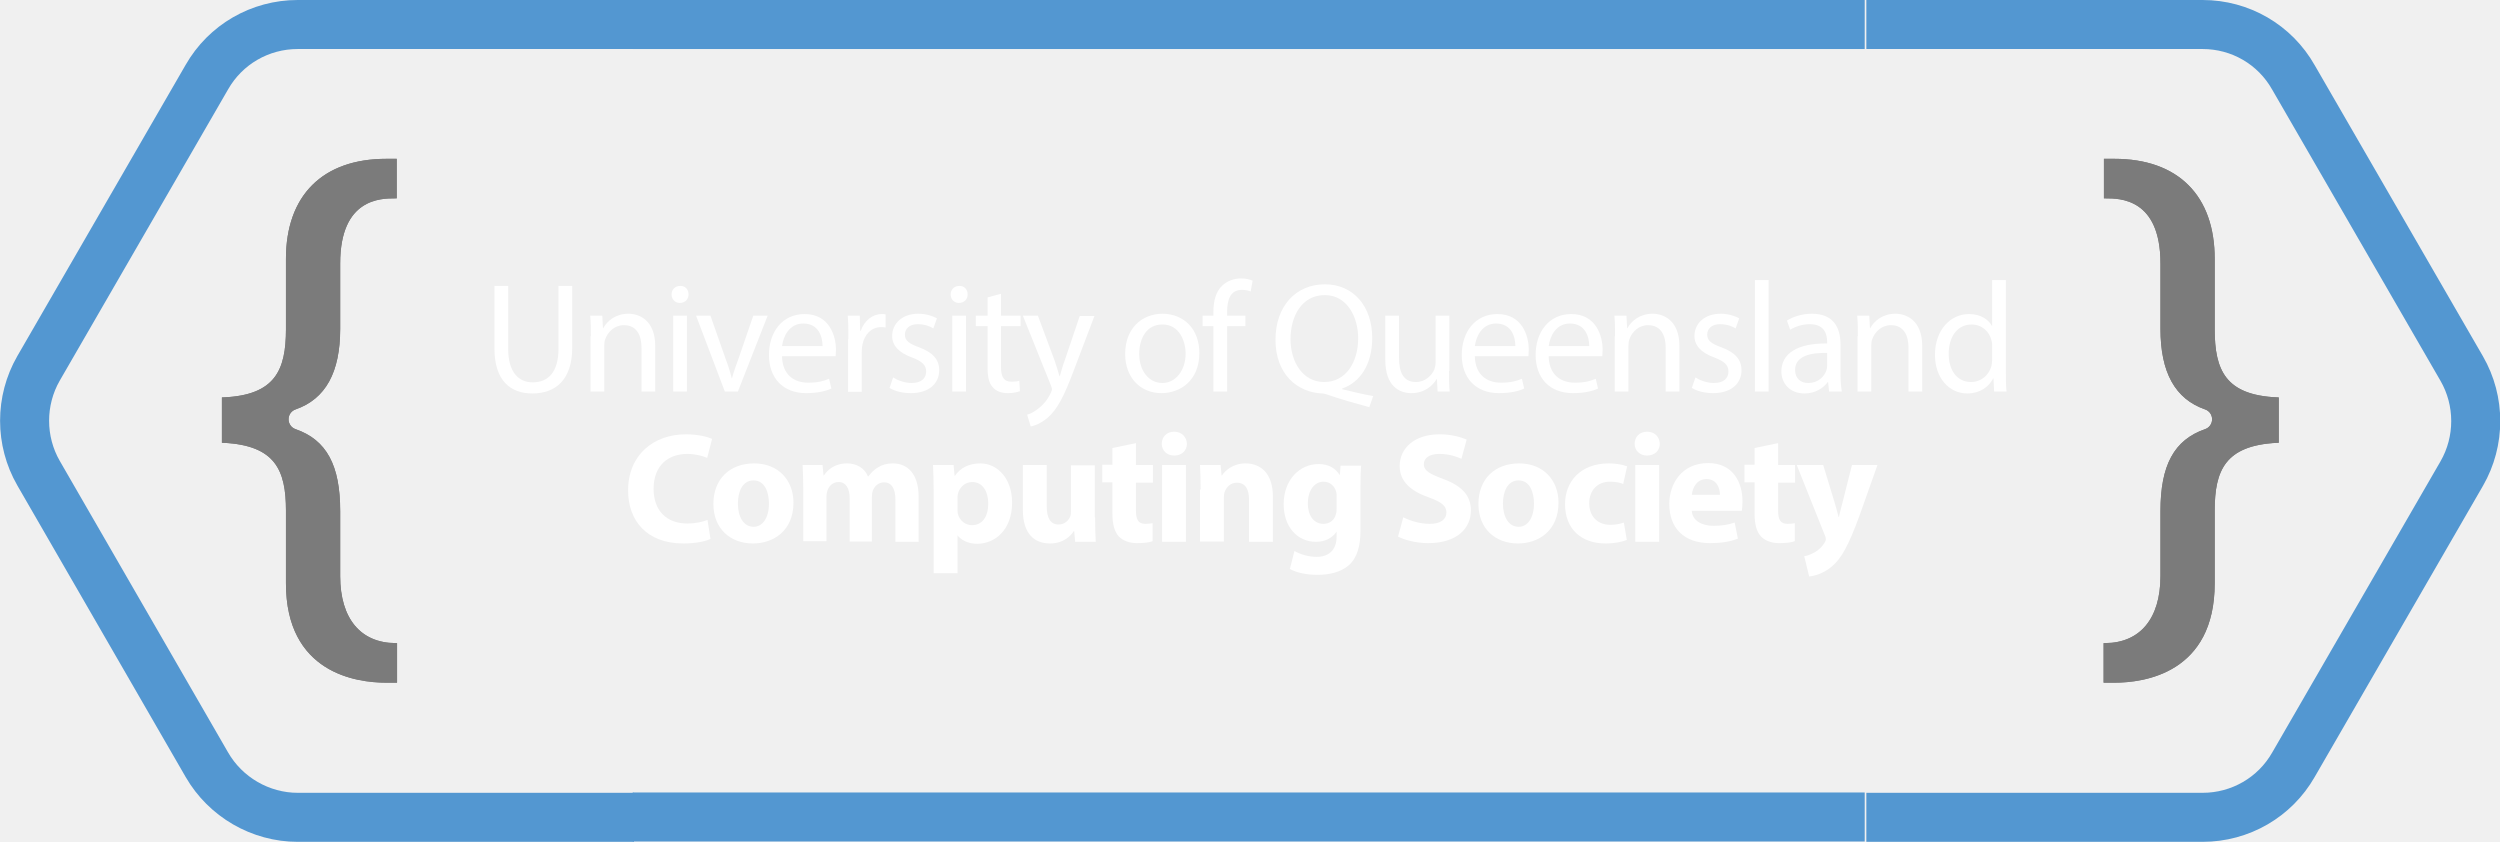
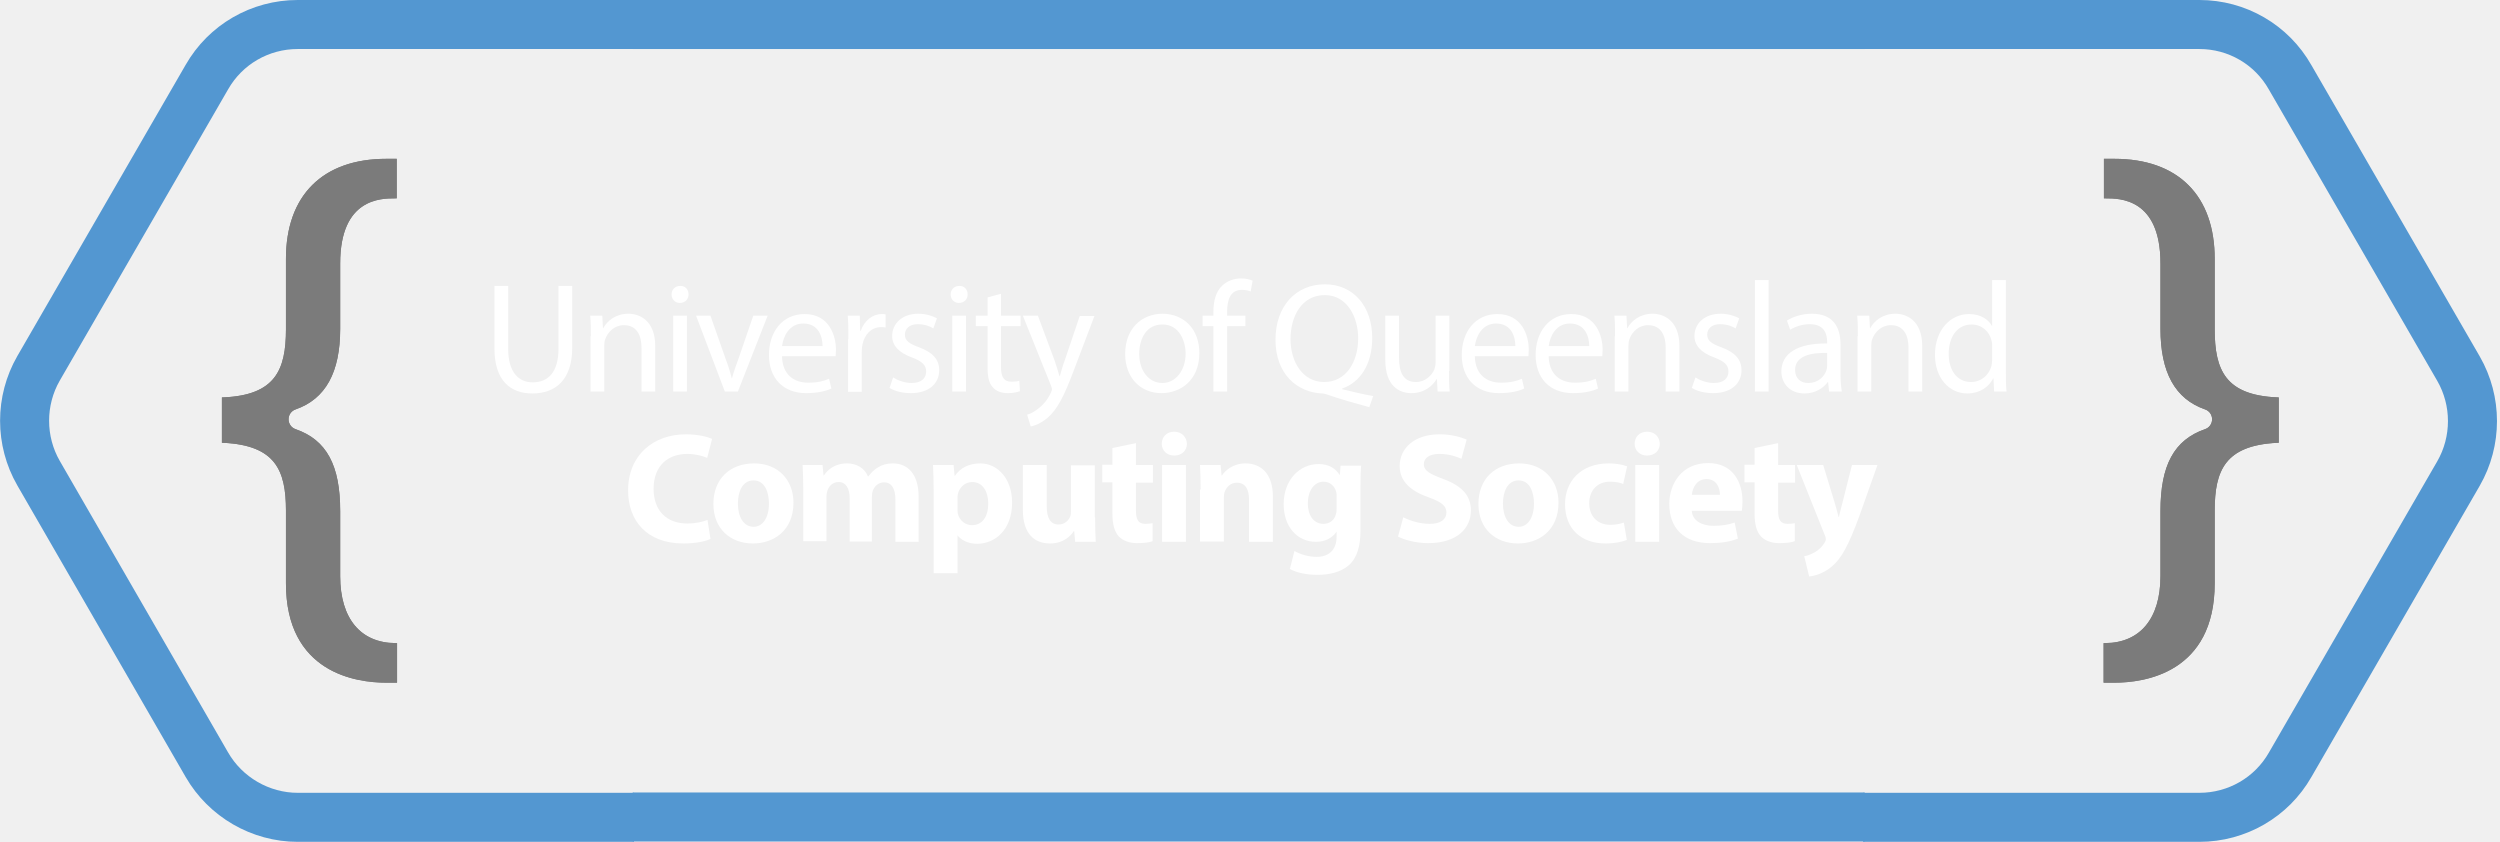
<svg xmlns="http://www.w3.org/2000/svg" version="1.1" x="0px" y="0px" viewBox="0 0 765 257.6" enable-background="new 0 0 765 257.6" xml:space="preserve">
  <g id="Layer_3">
</g>
  <g id="Layer_1">
    <g>
      <path fill="none" stroke="#5397D1" stroke-width="15" stroke-miterlimit="10" d="M273.3,144.9" />
      <path fill="none" stroke="#5397D1" stroke-width="15" stroke-miterlimit="10" d="M194,7.5H91.1c-11.5,0-22.1,6.1-27.8,16.1    l-51.5,89.1c-5.7,9.9-5.7,22.2,0,32.1L63.3,234c5.7,9.9,16.4,16.1,27.8,16.1H194" />
    </g>
    <g>
      <g>
        <path fill="#7B7B7B" stroke="#7B7B7B" stroke-miterlimit="10" d="M644.2,208.4v-11.1c11-0.1,17.4-7.8,17.4-21v-19.9     c0-13.9,4.1-21.4,13.3-24.6c1.5-0.5,2.5-1.9,2.5-3.5c0-1.6-1-3-2.5-3.5c-8.9-3.1-13.3-11-13.3-24.2v-20c0-20.4-13-20.4-17.2-20.4     h-0.1V49.1h2.7c19.2,0,30.2,11,30.2,30.1v21.6c0,12.6,3.4,20.6,19.6,21.3V135c-16.3,0.8-19.6,8.8-19.6,21.2v22.3     c0,27-21.1,29.9-30.2,29.9L644.2,208.4L644.2,208.4z" />
      </g>
      <g>
        <path fill="#7B7B7B" stroke="#7B7B7B" stroke-miterlimit="10" d="M644.2,208.4v-11.1c11-0.1,17.4-7.8,17.4-21v-19.9     c0-13.9,4.1-21.4,13.3-24.6c1.5-0.5,2.5-1.9,2.5-3.5c0-1.6-1-3-2.5-3.5c-8.9-3.1-13.3-11-13.3-24.2v-20c0-20.4-13-20.4-17.2-20.4     h-0.1V49.1h2.7c19.2,0,30.2,11,30.2,30.1v21.6c0,12.6,3.4,20.6,19.6,21.3V135c-16.3,0.8-19.6,8.8-19.6,21.2v22.3     c0,27-21.1,29.9-30.2,29.9L644.2,208.4L644.2,208.4z" />
      </g>
    </g>
    <g>
      <g>
        <path fill="#7B7B7B" stroke="#7B7B7B" stroke-miterlimit="10" d="M121,208.4v-11.1c-11-0.1-17.4-7.8-17.4-21v-19.9     c0-13.9-4.1-21.4-13.3-24.6c-1.5-0.5-2.5-1.9-2.5-3.5c0-1.6,1-3,2.5-3.5c8.9-3.1,13.3-11,13.3-24.2v-20c0-20.4,13-20.4,17.2-20.4     h0.1V49.1h-2.7C99,49.1,88,60.1,88,79.2v21.6c0,12.6-3.4,20.6-19.6,21.3V135c16.3,0.8,19.6,8.8,19.6,21.2v22.3     c0,27,21.1,29.9,30.2,29.9L121,208.4L121,208.4z" />
      </g>
      <g>
        <path fill="#7B7B7B" stroke="#7B7B7B" stroke-miterlimit="10" d="M121,208.4v-11.1c-11-0.1-17.4-7.8-17.4-21v-19.9     c0-13.9-4.1-21.4-13.3-24.6c-1.5-0.5-2.5-1.9-2.5-3.5c0-1.6,1-3,2.5-3.5c8.9-3.1,13.3-11,13.3-24.2v-20c0-20.4,13-20.4,17.2-20.4     h0.1V49.1h-2.7C99,49.1,88,60.1,88,79.2v21.6c0,12.6-3.4,20.6-19.6,21.3V135c16.3,0.8,19.6,8.8,19.6,21.2v22.3     c0,27,21.1,29.9,30.2,29.9L121,208.4L121,208.4z" />
      </g>
    </g>
    <g>
-       <path fill="none" stroke="#5397D1" stroke-width="15" stroke-miterlimit="10" d="M571.1,250.1H674c11.5,0,22.1-6.1,27.8-16.1    l51.5-89.1c5.7-9.9,5.7-22.2,0-32.1l-51.5-89.1C696.1,13.6,685.5,7.5,674,7.5H571.1" />
+       <path fill="none" stroke="#5397D1" stroke-width="15" stroke-miterlimit="10" d="M570.1,250.1H673c11.5,0,22.1-6.1,27.8-16.1    l51.5-89.1c5.7-9.9,5.7-22.2,0-32.1l-51.5-89.1C695.1,13.6,684.5,7.5,673,7.5H570.1" />
    </g>
    <line fill="none" stroke="#5397D1" stroke-width="15" stroke-miterlimit="10" x1="193.6" y1="7.5" x2="570.6" y2="7.5" />
    <line fill="none" stroke="#5397D1" stroke-width="15" stroke-miterlimit="10" x1="193.6" y1="250" x2="570.6" y2="250" />
    <path fill="none" stroke="#5397D1" stroke-width="15" stroke-miterlimit="10" d="M507.4,171.9" />
  </g>
  <g id="Layer_2">
    <g>
      <path fill="#FFFFFF" d="M155.5,87.5v19.2c0,7.2,3.2,10.3,7.5,10.3c4.8,0,7.9-3.2,7.9-10.3V87.5h4.2v18.9c0,9.9-5.2,14-12.2,14    c-6.6,0-11.6-3.8-11.6-13.8V87.5H155.5z" />
      <path fill="#FFFFFF" d="M180.8,102.9c0-2.4,0-4.4-0.2-6.3h3.7l0.2,3.8h0.1c1.2-2.2,3.8-4.4,7.7-4.4c3.2,0,8.2,1.9,8.2,9.9v13.9    h-4.2v-13.4c0-3.7-1.4-6.9-5.4-6.9c-2.8,0-4.9,2-5.7,4.3c-0.2,0.5-0.3,1.2-0.3,2v14h-4.2V102.9z" />
      <path fill="#FFFFFF" d="M210.7,90.1c0,1.4-1,2.6-2.7,2.6c-1.5,0-2.5-1.2-2.5-2.6c0-1.5,1.1-2.6,2.6-2.6    C209.7,87.4,210.7,88.6,210.7,90.1z M206,119.8V96.6h4.2v23.2H206z" />
      <path fill="#FFFFFF" d="M217.4,96.6l4.6,13.1c0.8,2.1,1.4,4,1.9,6h0.1c0.5-1.9,1.2-3.8,2-6l4.5-13.1h4.4l-9.1,23.2h-4l-8.8-23.2    H217.4z" />
      <path fill="#FFFFFF" d="M239.3,109c0.1,5.7,3.7,8.1,8,8.1c3,0,4.8-0.5,6.4-1.2l0.7,3c-1.5,0.7-4,1.4-7.7,1.4    c-7.2,0-11.4-4.7-11.4-11.7c0-7,4.1-12.5,10.9-12.5c7.6,0,9.6,6.7,9.6,10.9c0,0.9-0.1,1.5-0.1,2H239.3z M251.7,105.9    c0-2.7-1.1-6.9-5.9-6.9c-4.3,0-6.1,3.9-6.5,6.9H251.7z" />
      <path fill="#FFFFFF" d="M259.6,103.8c0-2.7,0-5.1-0.2-7.2h3.7l0.1,4.6h0.2c1.1-3.1,3.6-5.1,6.4-5.1c0.5,0,0.8,0,1.2,0.1v4    c-0.4-0.1-0.9-0.1-1.4-0.1c-3,0-5.1,2.3-5.7,5.4c-0.1,0.6-0.2,1.2-0.2,2v12.4h-4.2V103.8z" />
      <path fill="#FFFFFF" d="M273.3,115.5c1.2,0.8,3.5,1.7,5.6,1.7c3.1,0,4.5-1.5,4.5-3.5c0-2-1.2-3.1-4.3-4.3    c-4.2-1.5-6.1-3.8-6.1-6.6c0-3.7,3-6.8,8-6.8c2.4,0,4.4,0.7,5.7,1.4l-1.1,3.1c-0.9-0.6-2.6-1.3-4.8-1.3c-2.5,0-3.9,1.4-3.9,3.2    c0,1.9,1.4,2.8,4.4,3.9c4,1.5,6.1,3.6,6.1,7c0,4.1-3.2,7-8.7,7c-2.5,0-4.9-0.6-6.5-1.6L273.3,115.5z" />
      <path fill="#FFFFFF" d="M296.1,90.1c0,1.4-1,2.6-2.7,2.6c-1.5,0-2.5-1.2-2.5-2.6c0-1.5,1.1-2.6,2.6-2.6    C295.1,87.4,296.1,88.6,296.1,90.1z M291.4,119.8V96.6h4.2v23.2H291.4z" />
      <path fill="#FFFFFF" d="M306.3,89.9v6.7h6v3.2h-6v12.5c0,2.9,0.8,4.5,3.2,4.5c1.1,0,1.9-0.1,2.4-0.3l0.2,3.2    c-0.8,0.3-2.1,0.6-3.7,0.6c-2,0-3.6-0.6-4.6-1.8c-1.2-1.2-1.6-3.3-1.6-6V99.8h-3.6v-3.2h3.6V91L306.3,89.9z" />
      <path fill="#FFFFFF" d="M317.6,96.6l5.1,13.7c0.5,1.5,1.1,3.4,1.5,4.8h0.1c0.4-1.4,0.9-3.2,1.5-4.8l4.6-13.6h4.5l-6.3,16.6    c-3,8-5.1,12-8,14.5c-2.1,1.8-4.1,2.5-5.2,2.7l-1.1-3.6c1.1-0.3,2.4-1,3.7-2.1c1.2-0.9,2.6-2.5,3.6-4.7c0.2-0.4,0.3-0.8,0.3-1    c0-0.2-0.1-0.6-0.3-1.1L313,96.6H317.6z" />
      <path fill="#FFFFFF" d="M367,108c0,8.6-6,12.3-11.6,12.3c-6.3,0-11.1-4.6-11.1-12c0-7.8,5.1-12.3,11.5-12.3    C362.5,96.1,367,100.9,367,108z M348.6,108.3c0,5.1,2.9,8.9,7.1,8.9c4,0,7.1-3.8,7.1-9c0-3.9-2-8.9-7-8.9    C350.7,99.2,348.6,103.8,348.6,108.3z" />
      <path fill="#FFFFFF" d="M371.3,119.8v-20H368v-3.2h3.3v-1.1c0-3.3,0.7-6.2,2.7-8.1c1.6-1.5,3.7-2.2,5.7-2.2c1.5,0,2.8,0.3,3.6,0.7    l-0.6,3.3c-0.6-0.3-1.5-0.5-2.7-0.5c-3.6,0-4.5,3.2-4.5,6.7v1.2h5.6v3.2h-5.6v20H371.3z" />
      <path fill="#FFFFFF" d="M419,124.6c-4.4-1.2-8.6-2.4-12.4-3.7c-0.7-0.2-1.3-0.5-2-0.5c-7.7-0.3-14.3-6-14.3-16.4    c0-10.4,6.3-17,15.1-17c8.8,0,14.5,6.8,14.5,16.4c0,8.3-3.8,13.6-9.2,15.5v0.2c3.2,0.8,6.7,1.6,9.5,2.1L419,124.6z M415.6,103.5    c0-6.5-3.4-13.2-10.2-13.2c-7.1,0-10.5,6.5-10.5,13.5c0,6.9,3.7,13.1,10.3,13.1C411.8,116.9,415.6,110.9,415.6,103.5z" />
      <path fill="#FFFFFF" d="M443.4,113.5c0,2.4,0,4.5,0.2,6.3h-3.7l-0.2-3.8h-0.1c-1.1,1.9-3.6,4.3-7.7,4.3c-3.6,0-8-2-8-10.2V96.6    h4.2v12.9c0,4.4,1.3,7.4,5.2,7.4c2.8,0,4.8-2,5.6-3.8c0.2-0.6,0.4-1.4,0.4-2.2V96.6h4.2V113.5z" />
      <path fill="#FFFFFF" d="M451.3,109c0.1,5.7,3.7,8.1,8,8.1c3,0,4.8-0.5,6.4-1.2l0.7,3c-1.5,0.7-4,1.4-7.7,1.4    c-7.2,0-11.4-4.7-11.4-11.7c0-7,4.1-12.5,10.9-12.5c7.6,0,9.6,6.7,9.6,10.9c0,0.9-0.1,1.5-0.1,2H451.3z M463.7,105.9    c0-2.7-1.1-6.9-5.9-6.9c-4.3,0-6.1,3.9-6.5,6.9H463.7z" />
      <path fill="#FFFFFF" d="M473.9,109c0.1,5.7,3.7,8.1,8,8.1c3,0,4.8-0.5,6.4-1.2l0.7,3c-1.5,0.7-4,1.4-7.7,1.4    c-7.2,0-11.4-4.7-11.4-11.7c0-7,4.1-12.5,10.9-12.5c7.6,0,9.6,6.7,9.6,10.9c0,0.9-0.1,1.5-0.1,2H473.9z M486.3,105.9    c0-2.7-1.1-6.9-5.9-6.9c-4.3,0-6.1,3.9-6.5,6.9H486.3z" />
      <path fill="#FFFFFF" d="M494.2,102.9c0-2.4,0-4.4-0.2-6.3h3.7l0.2,3.8h0.1c1.2-2.2,3.8-4.4,7.7-4.4c3.2,0,8.2,1.9,8.2,9.9v13.9    h-4.2v-13.4c0-3.7-1.4-6.9-5.4-6.9c-2.8,0-4.9,2-5.7,4.3c-0.2,0.5-0.3,1.2-0.3,2v14h-4.2V102.9z" />
      <path fill="#FFFFFF" d="M518.8,115.5c1.2,0.8,3.5,1.7,5.6,1.7c3.1,0,4.5-1.5,4.5-3.5c0-2-1.2-3.1-4.3-4.3    c-4.2-1.5-6.1-3.8-6.1-6.6c0-3.7,3-6.8,8-6.8c2.4,0,4.4,0.7,5.7,1.4l-1.1,3.1c-0.9-0.6-2.6-1.3-4.8-1.3c-2.5,0-3.9,1.4-3.9,3.2    c0,1.9,1.4,2.8,4.4,3.9c4,1.5,6.1,3.6,6.1,7c0,4.1-3.2,7-8.7,7c-2.5,0-4.9-0.6-6.5-1.6L518.8,115.5z" />
      <path fill="#FFFFFF" d="M537,85.7h4.2v34.1H537V85.7z" />
      <path fill="#FFFFFF" d="M559.7,119.8l-0.3-2.9h-0.1c-1.3,1.8-3.8,3.5-7.1,3.5c-4.7,0-7.1-3.3-7.1-6.7c0-5.6,5-8.7,14-8.6v-0.5    c0-1.9-0.5-5.4-5.3-5.4c-2.2,0-4.4,0.7-6,1.7l-1-2.8c1.9-1.2,4.7-2.1,7.6-2.1c7.1,0,8.8,4.8,8.8,9.5v8.7c0,2,0.1,4,0.4,5.6H559.7z     M559.1,108c-4.6-0.1-9.8,0.7-9.8,5.2c0,2.7,1.8,4,4,4c3,0,4.9-1.9,5.6-3.9c0.1-0.4,0.2-0.9,0.2-1.3V108z" />
      <path fill="#FFFFFF" d="M568.5,102.9c0-2.4,0-4.4-0.2-6.3h3.7l0.2,3.8h0.1c1.2-2.2,3.8-4.4,7.7-4.4c3.2,0,8.2,1.9,8.2,9.9v13.9    h-4.2v-13.4c0-3.7-1.4-6.9-5.4-6.9c-2.8,0-4.9,2-5.7,4.3c-0.2,0.5-0.3,1.2-0.3,2v14h-4.2V102.9z" />
      <path fill="#FFFFFF" d="M613.8,85.7v28.1c0,2.1,0,4.4,0.2,6h-3.8l-0.2-4h-0.1c-1.3,2.6-4.1,4.6-7.9,4.6c-5.6,0-9.9-4.8-9.9-11.8    c0-7.7,4.8-12.5,10.4-12.5c3.6,0,6,1.7,7,3.6h0.1V85.7H613.8z M609.6,106c0-0.5,0-1.2-0.2-1.8c-0.6-2.7-2.9-4.9-6.1-4.9    c-4.4,0-7,3.8-7,9c0,4.7,2.3,8.6,6.9,8.6c2.8,0,5.4-1.9,6.2-5c0.1-0.6,0.2-1.2,0.2-1.8V106z" />
      <path fill="#FFFFFF" d="M217.4,164.9c-1.3,0.7-4.4,1.4-8.3,1.4c-11.2,0-16.9-7-16.9-16.2c0-11,7.9-17.2,17.7-17.2    c3.8,0,6.7,0.8,8,1.4l-1.5,5.8c-1.5-0.6-3.6-1.2-6.1-1.2c-5.8,0-10.3,3.5-10.3,10.7c0,6.5,3.8,10.6,10.4,10.6    c2.2,0,4.7-0.5,6.1-1.1L217.4,164.9z" />
      <path fill="#FFFFFF" d="M242.8,153.8c0,8.6-6.1,12.5-12.4,12.5c-6.9,0-12.1-4.5-12.1-12.1c0-7.6,5-12.4,12.5-12.4    C238,141.8,242.8,146.8,242.8,153.8z M225.8,154.1c0,4,1.7,7.1,4.8,7.1c2.8,0,4.7-2.8,4.7-7.1c0-3.5-1.3-7.1-4.7-7.1    C227.1,147,225.8,150.6,225.8,154.1z" />
      <path fill="#FFFFFF" d="M245.8,149.8c0-2.9-0.1-5.4-0.2-7.5h6.1l0.3,3.2h0.1c1-1.5,3.1-3.7,7.1-3.7c3,0,5.4,1.5,6.4,4h0.1    c0.9-1.2,1.9-2.2,3-2.8c1.3-0.8,2.7-1.2,4.5-1.2c4.5,0,7.9,3.2,7.9,10.2v13.8h-7.1v-12.8c0-3.4-1.1-5.4-3.5-5.4    c-1.7,0-2.9,1.2-3.4,2.5c-0.2,0.5-0.3,1.3-0.3,1.9v13.7H260v-13.2c0-3-1.1-5-3.4-5c-1.9,0-3,1.4-3.4,2.6c-0.2,0.6-0.3,1.2-0.3,1.8    v13.7h-7.1V149.8z" />
      <path fill="#FFFFFF" d="M285.7,150.2c0-3.1-0.1-5.7-0.2-7.9h6.3l0.3,3.3h0.1c1.7-2.5,4.4-3.8,7.8-3.8c5.1,0,9.7,4.5,9.7,12    c0,8.5-5.4,12.6-10.7,12.6c-2.8,0-5-1.2-6.1-2.7H293v11.7h-7.3V150.2z M293,155.7c0,0.6,0,1.1,0.1,1.5c0.5,2,2.2,3.5,4.3,3.5    c3.2,0,5-2.6,5-6.6c0-3.7-1.7-6.6-4.9-6.6c-2.1,0-3.9,1.5-4.4,3.7c-0.1,0.4-0.1,0.9-0.1,1.3V155.7z" />
      <path fill="#FFFFFF" d="M335.1,158.3c0,3.1,0.1,5.6,0.2,7.5h-6.3l-0.3-3.3h-0.1c-0.9,1.4-3.1,3.8-7.3,3.8c-4.8,0-8.3-3-8.3-10.2    v-13.8h7.3V155c0,3.4,1.1,5.5,3.6,5.5c2,0,3.2-1.4,3.6-2.5c0.2-0.4,0.2-1,0.2-1.6v-14h7.3V158.3z" />
      <path fill="#FFFFFF" d="M347.6,135.6v6.7h5.2v5.4h-5.2v8.5c0,2.8,0.7,4.1,2.9,4.1c0.9,0,1.6-0.1,2.2-0.2l0,5.5    c-1,0.4-2.7,0.6-4.8,0.6c-2.4,0-4.3-0.8-5.5-2c-1.3-1.4-2-3.6-2-7v-9.6h-3.1v-5.4h3.1v-5.1L347.6,135.6z" />
      <path fill="#FFFFFF" d="M363.2,135.8c0,2-1.5,3.6-3.9,3.6c-2.3,0-3.8-1.6-3.8-3.6c0-2.1,1.5-3.7,3.8-3.7    C361.6,132.1,363.1,133.7,363.2,135.8z M355.6,165.8v-23.5h7.3v23.5H355.6z" />
      <path fill="#FFFFFF" d="M367.4,149.8c0-2.9-0.1-5.4-0.2-7.5h6.3l0.3,3.2h0.1c1-1.5,3.4-3.7,7.2-3.7c4.8,0,8.4,3.2,8.4,10.1v13.9    h-7.3v-13c0-3-1.1-5.1-3.7-5.1c-2,0-3.2,1.4-3.7,2.7c-0.2,0.4-0.3,1.2-0.3,1.8v13.5h-7.3V149.8z" />
      <path fill="#FFFFFF" d="M416.5,142.3c-0.1,1.5-0.2,3.5-0.2,7v13.1c0,4.5-0.9,8.2-3.6,10.6c-2.6,2.2-6.1,2.9-9.6,2.9    c-3.1,0-6.3-0.6-8.4-1.8l1.4-5.5c1.5,0.9,4.1,1.8,6.8,1.8c3.5,0,6.1-1.9,6.1-6.2v-1.5H409c-1.4,2-3.6,3.1-6.3,3.1    c-5.8,0-9.9-4.7-9.9-11.5c0-7.5,4.9-12.3,10.7-12.3c3.2,0,5.2,1.4,6.4,3.3h0.1l0.2-2.8H416.5z M409,151.9c0-0.5,0-1-0.1-1.3    c-0.5-1.9-1.9-3.2-3.9-3.2c-2.6,0-4.8,2.4-4.8,6.7c0,3.5,1.7,6.2,4.8,6.2c1.9,0,3.4-1.2,3.8-3c0.2-0.5,0.2-1.3,0.2-1.9V151.9z" />
      <path fill="#FFFFFF" d="M429.4,158.3c2,1,5,2,8.1,2c3.4,0,5.1-1.4,5.1-3.5c0-2-1.5-3.2-5.4-4.6c-5.4-1.9-8.9-4.8-8.9-9.6    c0-5.5,4.6-9.7,12.2-9.7c3.6,0,6.3,0.8,8.3,1.6l-1.6,5.9c-1.3-0.6-3.6-1.5-6.8-1.5s-4.7,1.4-4.7,3.1c0,2.1,1.8,3,6,4.6    c5.7,2.1,8.4,5.1,8.4,9.6c0,5.4-4.2,10-13.1,10c-3.7,0-7.3-1-9.2-2L429.4,158.3z" />
      <path fill="#FFFFFF" d="M476.9,153.8c0,8.6-6.1,12.5-12.4,12.5c-6.9,0-12.1-4.5-12.1-12.1c0-7.6,5-12.4,12.5-12.4    C472.1,141.8,476.9,146.8,476.9,153.8z M459.9,154.1c0,4,1.7,7.1,4.8,7.1c2.8,0,4.7-2.8,4.7-7.1c0-3.5-1.3-7.1-4.7-7.1    C461.2,147,459.9,150.6,459.9,154.1z" />
      <path fill="#FFFFFF" d="M497.8,165.2c-1.3,0.6-3.7,1.1-6.5,1.1c-7.6,0-12.4-4.6-12.4-12c0-6.9,4.7-12.5,13.4-12.5    c1.9,0,4,0.3,5.6,0.9l-1.2,5.4c-0.9-0.4-2.2-0.7-4.1-0.7c-3.8,0-6.3,2.7-6.3,6.6c0,4.3,2.9,6.6,6.4,6.6c1.7,0,3.1-0.3,4.2-0.7    L497.8,165.2z" />
      <path fill="#FFFFFF" d="M507.9,135.8c0,2-1.5,3.6-3.9,3.6c-2.3,0-3.8-1.6-3.8-3.6c0-2.1,1.5-3.7,3.8-3.7    C506.4,132.1,507.8,133.7,507.9,135.8z M500.4,165.8v-23.5h7.3v23.5H500.4z" />
      <path fill="#FFFFFF" d="M517.7,156.4c0.2,3,3.2,4.5,6.6,4.5c2.5,0,4.5-0.3,6.5-1l1,4.9c-2.4,1-5.3,1.4-8.5,1.4    c-8,0-12.5-4.6-12.5-12c0-6,3.7-12.5,11.9-12.5c7.6,0,10.5,5.9,10.5,11.7c0,1.2-0.1,2.4-0.2,2.9H517.7z M526.3,151.4    c0-1.8-0.8-4.8-4.1-4.8c-3.1,0-4.3,2.8-4.5,4.8H526.3z" />
      <path fill="#FFFFFF" d="M544.1,135.6v6.7h5.2v5.4h-5.2v8.5c0,2.8,0.7,4.1,2.9,4.1c0.9,0,1.6-0.1,2.2-0.2l0,5.5    c-1,0.4-2.7,0.6-4.8,0.6c-2.4,0-4.3-0.8-5.5-2c-1.3-1.4-2-3.6-2-7v-9.6h-3.1v-5.4h3.1v-5.1L544.1,135.6z" />
      <path fill="#FFFFFF" d="M557.9,142.3l3.5,11.5c0.4,1.4,0.9,3.1,1.2,4.4h0.1c0.3-1.2,0.7-3,1.1-4.4l2.9-11.5h7.8l-5.5,15.5    c-3.4,9.3-5.6,13.1-8.3,15.4c-2.5,2.2-5.2,3-7.1,3.2l-1.5-6.2c0.9-0.1,2.1-0.6,3.2-1.2c1.1-0.6,2.3-1.7,3-2.9    c0.2-0.3,0.4-0.7,0.4-1.1c0-0.2,0-0.6-0.3-1.2l-8.6-21.5H557.9z" />
    </g>
  </g>
</svg>
